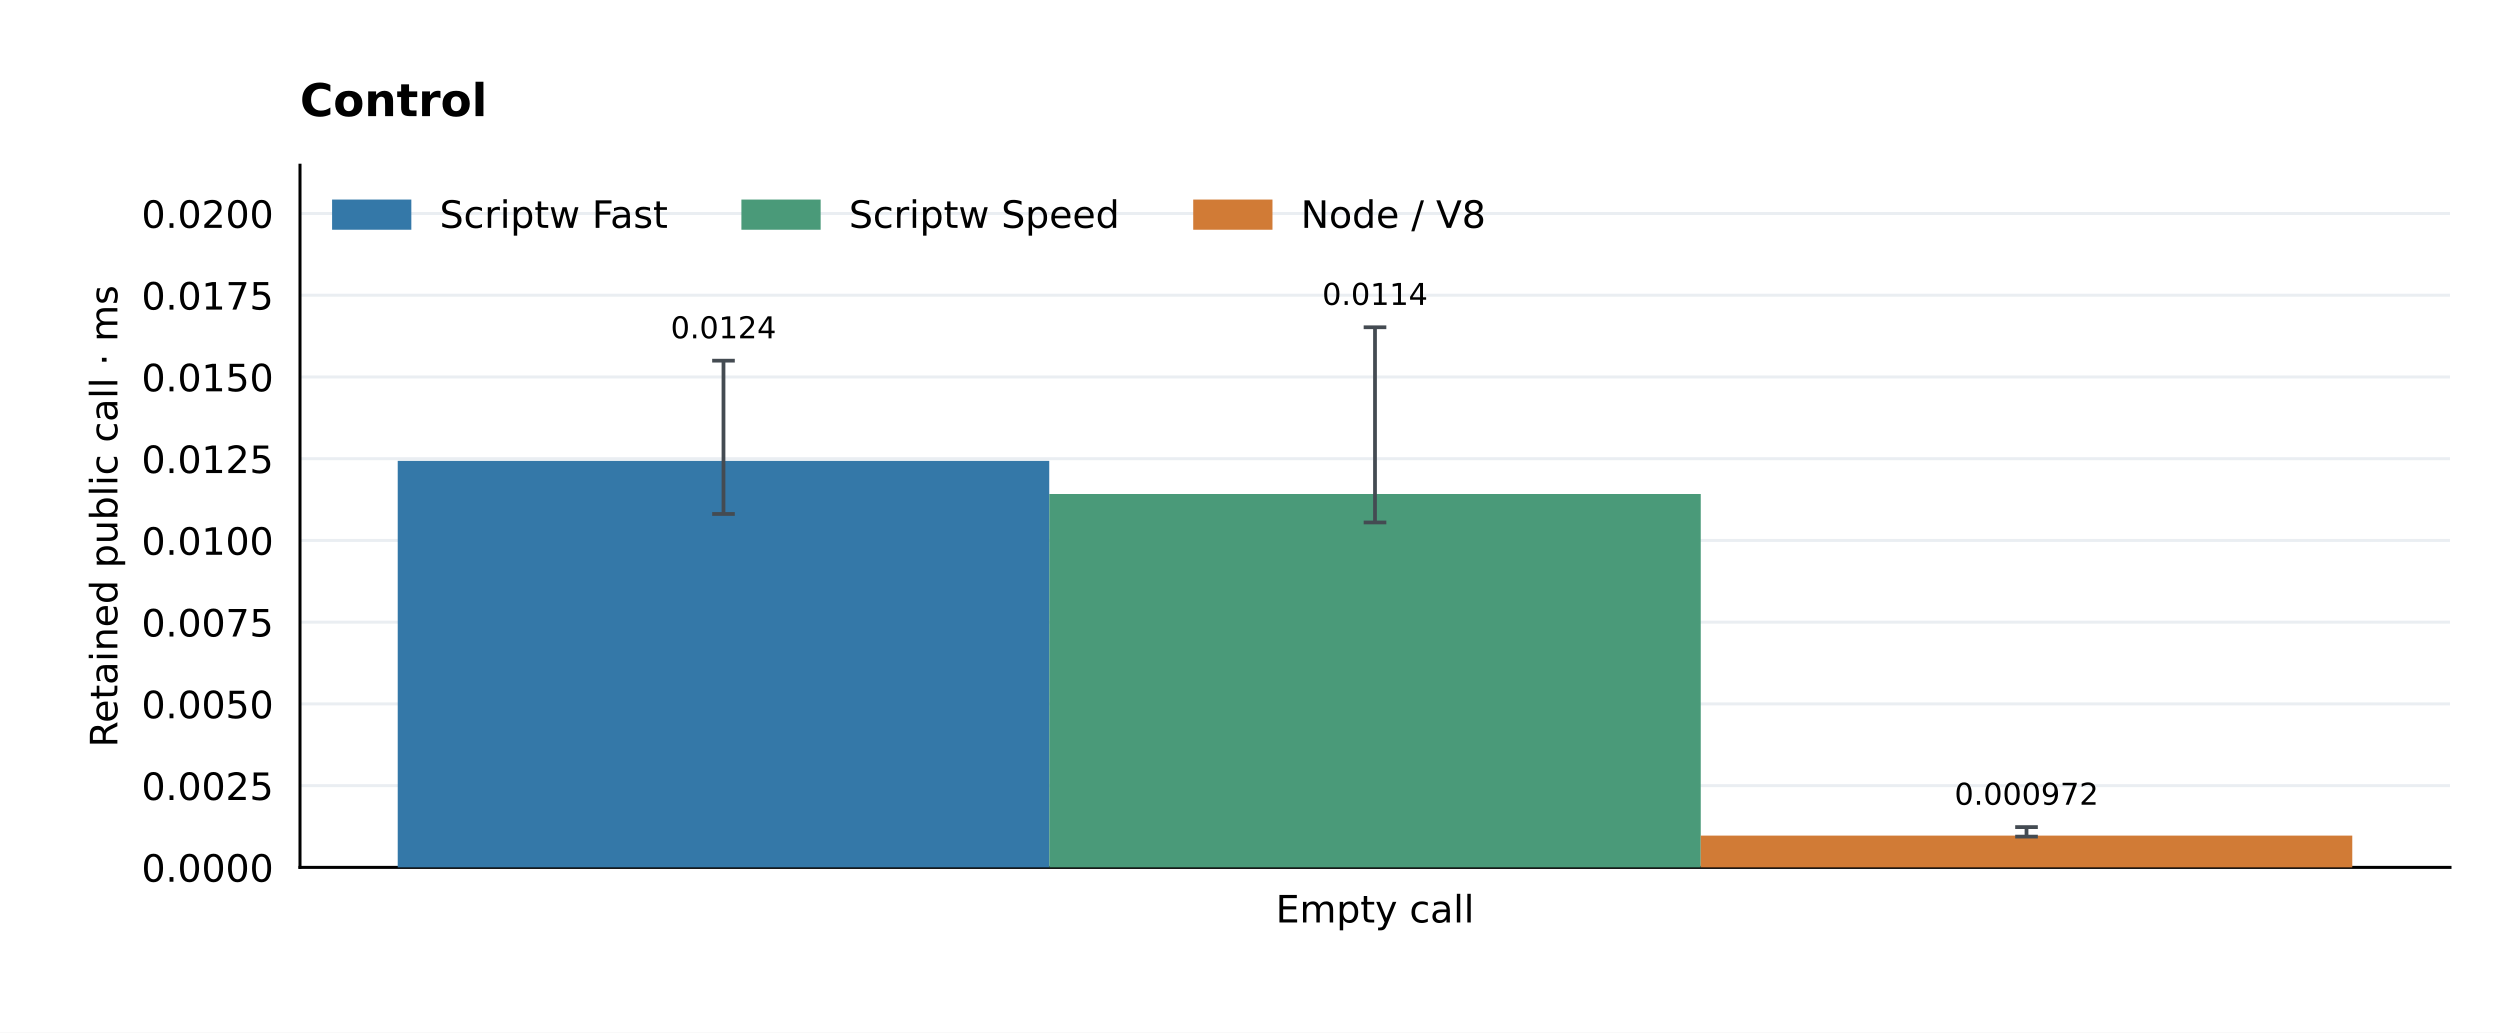
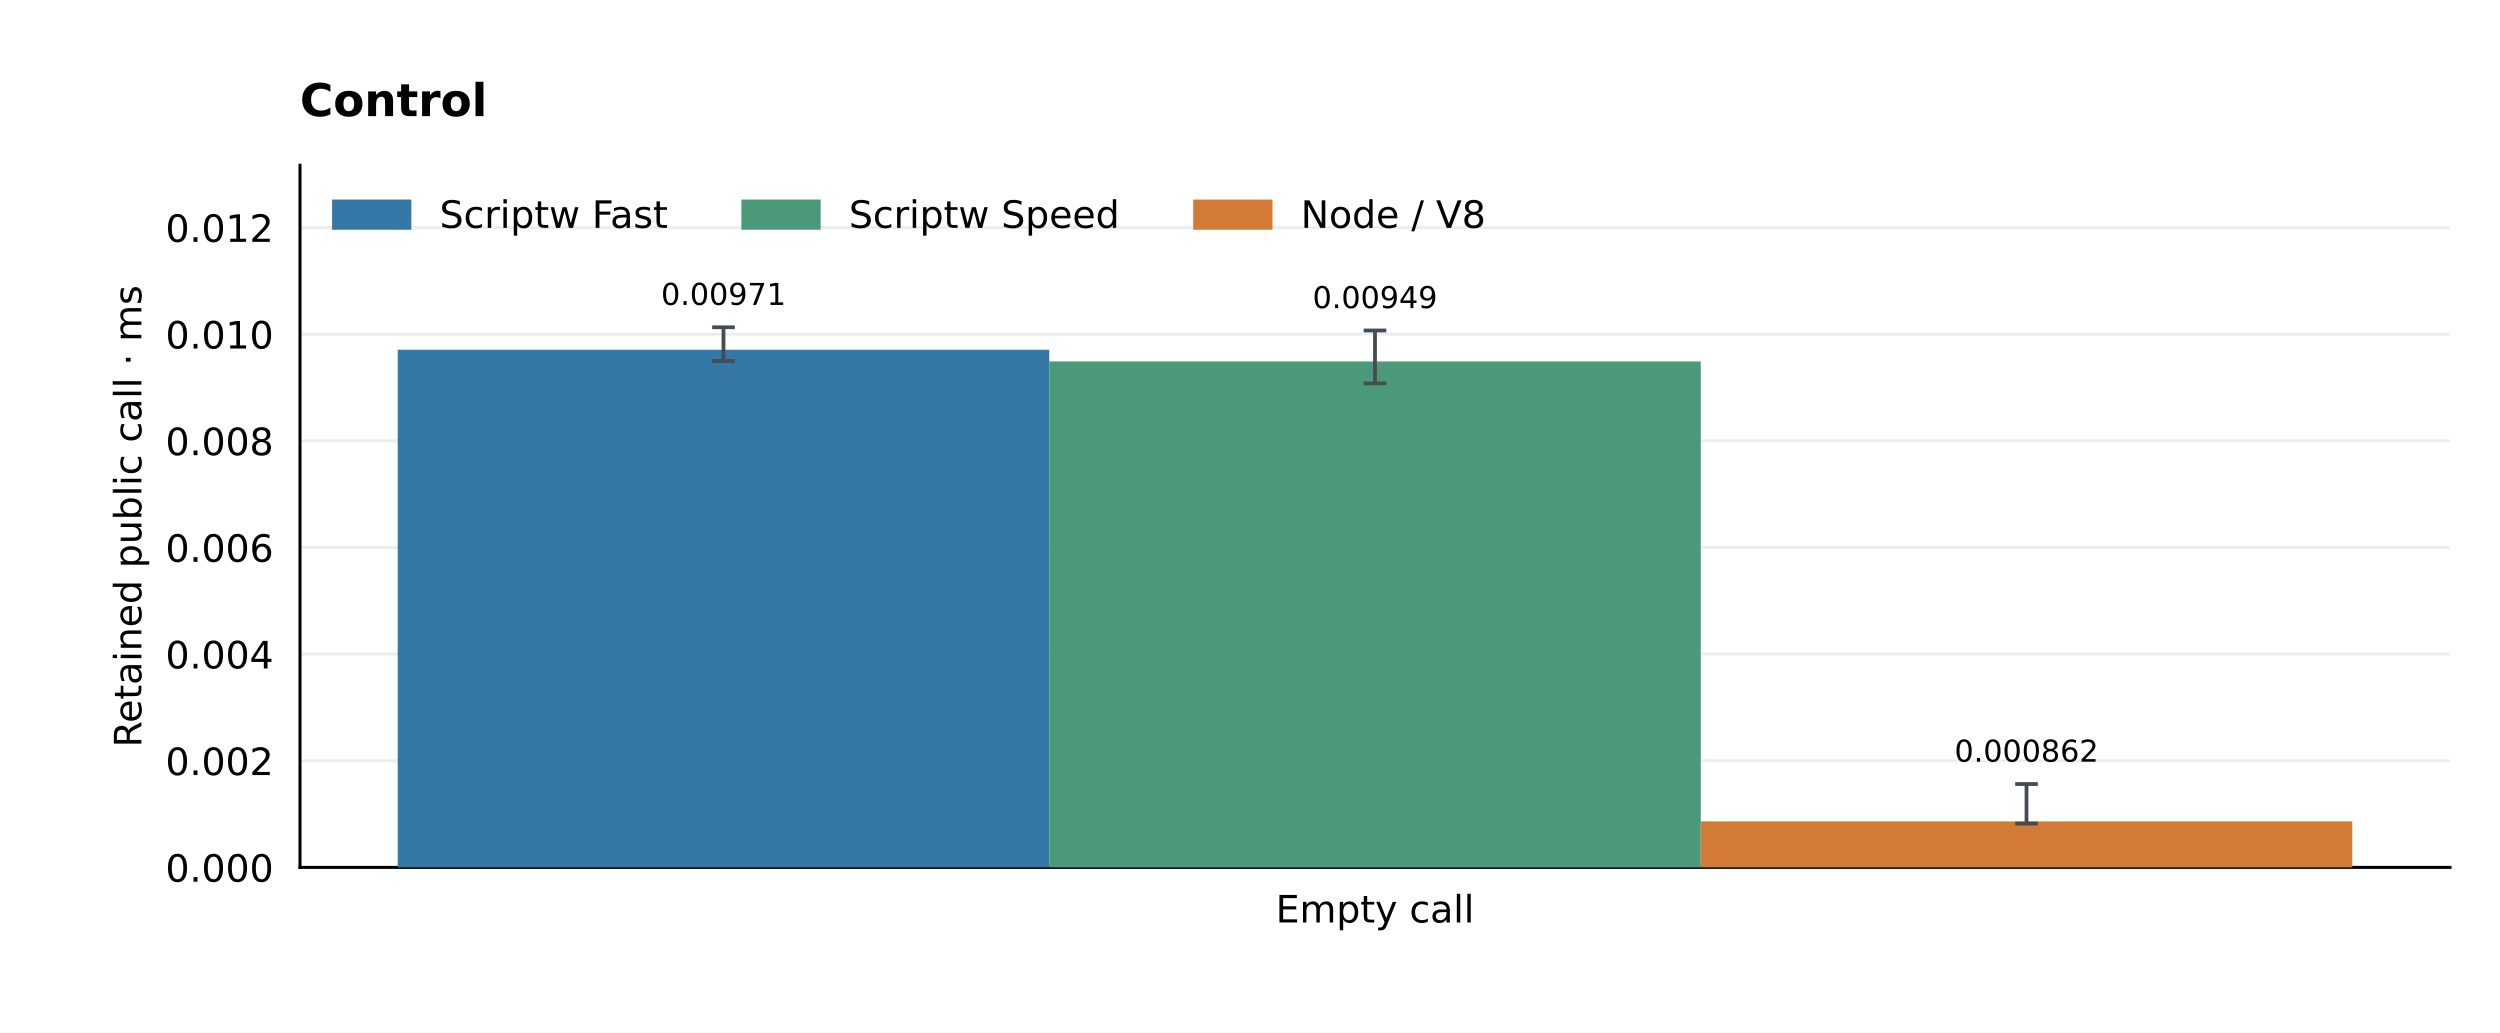
<svg xmlns="http://www.w3.org/2000/svg" xmlns:xlink="http://www.w3.org/1999/xlink" width="662.4pt" height="273.6pt" viewBox="0 0 662.4 273.6" version="1.1">
  <defs>
    <style type="text/css">*{stroke-linejoin: round; stroke-linecap: butt}</style>
  </defs>
  <g id="figure_1">
    <g id="patch_1">
      <path d="M 0 273.6 L 662.4 273.6 L 662.4 0 L 0 0 z " style="fill: #ffffff" />
    </g>
    <g id="axes_1">
      <g id="patch_2">
        <path d="M 79.488 229.824 L 649.152 229.824 L 649.152 43.776 L 79.488 43.776 z " style="fill: #ffffff" />
      </g>
      <g id="matplotlib.axis_1">
        <g id="xtick_1">
          <g id="line2d_1" />
          <g id="text_1">
            <text style="font-size: 10px; font-family: 'DejaVu Sans'; text-anchor: middle" x="364.32" y="244.422" transform="rotate(-0 364.32 244.4224)">Empty call</text>
          </g>
        </g>
      </g>
      <g id="matplotlib.axis_2">
        <g id="ytick_1">
          <g id="line2d_2">
            <path d="M 79.488 229.824 L 649.152 229.824 " clip-path="url(#p7858e82f89)" style="fill: none; stroke: #eaeef2; stroke-width: 0.8; stroke-linecap: square" />
          </g>
          <g id="line2d_3" />
          <g id="text_2">
-             <text style="font-size: 10px; font-family: 'DejaVu Sans'; text-anchor: end" x="72.488" y="233.623" transform="rotate(-0 72.488 233.6228)">0.0000</text>
+             <text style="font-size: 10px; font-family: 'DejaVu Sans'; text-anchor: end" x="72.488" y="233.623" transform="rotate(-0 72.488 233.6228)">0.000</text>
          </g>
        </g>
        <g id="ytick_2">
          <g id="line2d_4">
-             <path d="M 79.488 208.168 L 649.152 208.168 " clip-path="url(#p7858e82f89)" style="fill: none; stroke: #eaeef2; stroke-width: 0.8; stroke-linecap: square" />
+             <path d="M 79.488 201.569 L 649.152 201.569 " clip-path="url(#p7858e82f89)" style="fill: none; stroke: #eaeef2; stroke-width: 0.8; stroke-linecap: square" />
          </g>
          <g id="line2d_5" />
          <g id="text_3">
-             <text style="font-size: 10px; font-family: 'DejaVu Sans'; text-anchor: end" x="72.488" y="211.966" transform="rotate(-0 72.488 211.9665)">0.0025</text>
+             <text style="font-size: 10px; font-family: 'DejaVu Sans'; text-anchor: end" x="72.488" y="205.367" transform="rotate(-0 72.488 205.3674)">0.002</text>
          </g>
        </g>
        <g id="ytick_3">
          <g id="line2d_6">
-             <path d="M 79.488 186.511 L 649.152 186.511 " clip-path="url(#p7858e82f89)" style="fill: none; stroke: #eaeef2; stroke-width: 0.8; stroke-linecap: square" />
+             <path d="M 79.488 173.313 L 649.152 173.313 " clip-path="url(#p7858e82f89)" style="fill: none; stroke: #eaeef2; stroke-width: 0.8; stroke-linecap: square" />
          </g>
          <g id="line2d_7" />
          <g id="text_4">
-             <text style="font-size: 10px; font-family: 'DejaVu Sans'; text-anchor: end" x="72.488" y="190.31" transform="rotate(-0 72.488 190.3101)">0.0050</text>
+             <text style="font-size: 10px; font-family: 'DejaVu Sans'; text-anchor: end" x="72.488" y="177.112" transform="rotate(-0 72.488 177.1119)">0.004</text>
          </g>
        </g>
        <g id="ytick_4">
          <g id="line2d_8">
-             <path d="M 79.488 164.855 L 649.152 164.855 " clip-path="url(#p7858e82f89)" style="fill: none; stroke: #eaeef2; stroke-width: 0.8; stroke-linecap: square" />
+             <path d="M 79.488 145.058 L 649.152 145.058 " clip-path="url(#p7858e82f89)" style="fill: none; stroke: #eaeef2; stroke-width: 0.8; stroke-linecap: square" />
          </g>
          <g id="line2d_9" />
          <g id="text_5">
-             <text style="font-size: 10px; font-family: 'DejaVu Sans'; text-anchor: end" x="72.488" y="168.654" transform="rotate(-0 72.488 168.6538)">0.0075</text>
+             <text style="font-size: 10px; font-family: 'DejaVu Sans'; text-anchor: end" x="72.488" y="148.856" transform="rotate(-0 72.488 148.8565)">0.006</text>
          </g>
        </g>
        <g id="ytick_5">
          <g id="line2d_10">
-             <path d="M 79.488 143.199 L 649.152 143.199 " clip-path="url(#p7858e82f89)" style="fill: none; stroke: #eaeef2; stroke-width: 0.8; stroke-linecap: square" />
+             <path d="M 79.488 116.802 L 649.152 116.802 " clip-path="url(#p7858e82f89)" style="fill: none; stroke: #eaeef2; stroke-width: 0.8; stroke-linecap: square" />
          </g>
          <g id="line2d_11" />
          <g id="text_6">
-             <text style="font-size: 10px; font-family: 'DejaVu Sans'; text-anchor: end" x="72.488" y="146.997" transform="rotate(-0 72.488 146.9974)">0.0100</text>
+             <text style="font-size: 10px; font-family: 'DejaVu Sans'; text-anchor: end" x="72.488" y="120.601" transform="rotate(-0 72.488 120.601)">0.008</text>
          </g>
        </g>
        <g id="ytick_6">
          <g id="line2d_12">
-             <path d="M 79.488 121.542 L 649.152 121.542 " clip-path="url(#p7858e82f89)" style="fill: none; stroke: #eaeef2; stroke-width: 0.8; stroke-linecap: square" />
+             <path d="M 79.488 88.547 L 649.152 88.547 " clip-path="url(#p7858e82f89)" style="fill: none; stroke: #eaeef2; stroke-width: 0.8; stroke-linecap: square" />
          </g>
          <g id="line2d_13" />
          <g id="text_7">
-             <text style="font-size: 10px; font-family: 'DejaVu Sans'; text-anchor: end" x="72.488" y="125.341" transform="rotate(-0 72.488 125.3411)">0.0125</text>
+             <text style="font-size: 10px; font-family: 'DejaVu Sans'; text-anchor: end" x="72.488" y="92.346" transform="rotate(-0 72.488 92.34559)">0.010</text>
          </g>
        </g>
        <g id="ytick_7">
          <g id="line2d_14">
-             <path d="M 79.488 99.886 L 649.152 99.886 " clip-path="url(#p7858e82f89)" style="fill: none; stroke: #eaeef2; stroke-width: 0.8; stroke-linecap: square" />
+             <path d="M 79.488 60.291 L 649.152 60.291 " clip-path="url(#p7858e82f89)" style="fill: none; stroke: #eaeef2; stroke-width: 0.8; stroke-linecap: square" />
          </g>
          <g id="line2d_15" />
          <g id="text_8">
-             <text style="font-size: 10px; font-family: 'DejaVu Sans'; text-anchor: end" x="72.488" y="103.685" transform="rotate(-0 72.488 103.6847)">0.0150</text>
+             <text style="font-size: 10px; font-family: 'DejaVu Sans'; text-anchor: end" x="72.488" y="64.09" transform="rotate(-0 72.488 64.09014)">0.012</text>
          </g>
        </g>
-         <g id="ytick_8">
-           <g id="line2d_16">
-             <path d="M 79.488 78.23 L 649.152 78.23 " clip-path="url(#p7858e82f89)" style="fill: none; stroke: #eaeef2; stroke-width: 0.8; stroke-linecap: square" />
-           </g>
-           <g id="line2d_17" />
-           <g id="text_9">
-             <text style="font-size: 10px; font-family: 'DejaVu Sans'; text-anchor: end" x="72.488" y="82.028" transform="rotate(-0 72.488 82.02835)">0.0175</text>
-           </g>
-         </g>
-         <g id="ytick_9">
-           <g id="line2d_18">
-             <path d="M 79.488 56.573 L 649.152 56.573 " clip-path="url(#p7858e82f89)" style="fill: none; stroke: #eaeef2; stroke-width: 0.8; stroke-linecap: square" />
-           </g>
-           <g id="line2d_19" />
-           <g id="text_10">
-             <text style="font-size: 10px; font-family: 'DejaVu Sans'; text-anchor: end" x="72.488" y="60.372" transform="rotate(-0 72.488 60.372)">0.0200</text>
-           </g>
-         </g>
-         <g id="text_11">
-           <text style="font-size: 10px; font-family: 'DejaVu Sans'; text-anchor: middle" x="31.095" y="136.8" transform="rotate(-90 31.09503 136.8)">Retained public call · ms</text>
+         <g id="text_9">
+           <text style="font-size: 10px; font-family: 'DejaVu Sans'; text-anchor: middle" x="37.458" y="136.8" transform="rotate(-90 37.45753 136.8)">Retained public call · ms</text>
        </g>
      </g>
      <g id="patch_3">
        <path d="M 79.488 229.824 L 79.488 43.776 " style="fill: none; stroke: #000000; stroke-width: 0.8; stroke-linejoin: miter; stroke-linecap: square" />
      </g>
      <g id="patch_4">
        <path d="M 79.488 229.824 L 649.152 229.824 " style="fill: none; stroke: #000000; stroke-width: 0.8; stroke-linejoin: miter; stroke-linecap: square" />
      </g>
      <g id="patch_5">
-         <path d="M 105.382 229.824 L 278.007 229.824 L 278.007 122.118 L 105.382 122.118 z " clip-path="url(#p7858e82f89)" style="fill: #3478a8" />
+         <path d="M 105.382 229.824 L 278.007 229.824 L 278.007 92.665 L 105.382 92.665 z " clip-path="url(#p7858e82f89)" style="fill: #3478a8" />
+       </g>
+       <g id="text_10">
+         <text style="font-size: 8px; font-family: 'DejaVu Sans'; text-anchor: middle" x="191.695" y="80.788" transform="rotate(-0 191.6945 80.78828)">0.00971</text>
+       </g>
+       <g id="patch_6">
+         <path d="M 278.007 229.824 L 450.633 229.824 L 450.633 95.78 L 278.007 95.78 z " clip-path="url(#p7858e82f89)" style="fill: #4a9a79" />
+       </g>
+       <g id="text_11">
+         <text style="font-size: 8px; font-family: 'DejaVu Sans'; text-anchor: middle" x="364.32" y="81.65" transform="rotate(-0 364.32 81.65007)">0.00949</text>
+       </g>
+       <g id="patch_7">
+         <path d="M 450.633 229.824 L 623.258 229.824 L 623.258 217.646 L 450.633 217.646 z " clip-path="url(#p7858e82f89)" style="fill: #d17b36" />
      </g>
      <g id="text_12">
-         <text style="font-size: 8px; font-family: 'DejaVu Sans'; text-anchor: middle" x="191.695" y="89.641" transform="rotate(-0 191.6945 89.6414)">0.0124</text>
-       </g>
-       <g id="patch_6">
-         <path d="M 278.007 229.824 L 450.633 229.824 L 450.633 130.885 L 278.007 130.885 z " clip-path="url(#p7858e82f89)" style="fill: #4a9a79" />
+         <text style="font-size: 8px; font-family: 'DejaVu Sans'; text-anchor: middle" x="536.945" y="201.82" transform="rotate(-0 536.9455 201.8205)">0.000862</text>
      </g>
      <g id="text_13">
-         <text style="font-size: 8px; font-family: 'DejaVu Sans'; text-anchor: middle" x="364.32" y="80.788" transform="rotate(-0 364.32 80.78828)">0.0114</text>
-       </g>
-       <g id="patch_7">
-         <path d="M 450.633 229.824 L 623.258 229.824 L 623.258 221.404 L 450.633 221.404 z " clip-path="url(#p7858e82f89)" style="fill: #d17b36" />
-       </g>
-       <g id="text_14">
-         <text style="font-size: 8px; font-family: 'DejaVu Sans'; text-anchor: middle" x="536.945" y="213.23" transform="rotate(-0 536.9455 213.2299)">0.000972</text>
-       </g>
-       <g id="text_15">
        <text style="font-weight: 700; font-size: 12px; font-family: 'DejaVu Sans'; text-anchor: start" x="79.488" y="30.776" transform="rotate(-0 79.488 30.776)">Control</text>
      </g>
      <g id="LineCollection_1">
-         <path d="M 191.695 136.182 L 191.695 95.563 " clip-path="url(#p7858e82f89)" style="fill: none; stroke: #444b52" />
+         <path d="M 191.695 95.639 L 191.695 86.71 " clip-path="url(#p7858e82f89)" style="fill: none; stroke: #444b52" />
      </g>
-       <g id="line2d_20">
+       <g id="line2d_16">
        <defs>
          <path id="mb04b10a1a6" d="M 3 0 L -3 -0 " style="stroke: #444b52" />
        </defs>
        <g clip-path="url(#p7858e82f89)">
-           <use xlink:href="#mb04b10a1a6" x="191.695" y="136.182" style="fill: #1f77b4; stroke: #444b52" />
+           <use xlink:href="#mb04b10a1a6" x="191.695" y="95.639" style="fill: #1f77b4; stroke: #444b52" />
+         </g>
+       </g>
+       <g id="line2d_17">
+         <g clip-path="url(#p7858e82f89)">
+           <use xlink:href="#mb04b10a1a6" x="191.695" y="86.71" style="fill: #1f77b4; stroke: #444b52" />
+         </g>
+       </g>
+       <g id="LineCollection_2">
+         <path d="M 364.32 101.587 L 364.32 87.572 " clip-path="url(#p7858e82f89)" style="fill: none; stroke: #444b52" />
+       </g>
+       <g id="line2d_18">
+         <g clip-path="url(#p7858e82f89)">
+           <use xlink:href="#mb04b10a1a6" x="364.32" y="101.587" style="fill: #1f77b4; stroke: #444b52" />
+         </g>
+       </g>
+       <g id="line2d_19">
+         <g clip-path="url(#p7858e82f89)">
+           <use xlink:href="#mb04b10a1a6" x="364.32" y="87.572" style="fill: #1f77b4; stroke: #444b52" />
+         </g>
+       </g>
+       <g id="LineCollection_3">
+         <path d="M 536.945 218.211 L 536.945 207.742 " clip-path="url(#p7858e82f89)" style="fill: none; stroke: #444b52" />
+       </g>
+       <g id="line2d_20">
+         <g clip-path="url(#p7858e82f89)">
+           <use xlink:href="#mb04b10a1a6" x="536.945" y="218.211" style="fill: #1f77b4; stroke: #444b52" />
        </g>
      </g>
      <g id="line2d_21">
        <g clip-path="url(#p7858e82f89)">
-           <use xlink:href="#mb04b10a1a6" x="191.695" y="95.563" style="fill: #1f77b4; stroke: #444b52" />
-         </g>
-       </g>
-       <g id="LineCollection_2">
-         <path d="M 364.32 138.434 L 364.32 86.71 " clip-path="url(#p7858e82f89)" style="fill: none; stroke: #444b52" />
-       </g>
-       <g id="line2d_22">
-         <g clip-path="url(#p7858e82f89)">
-           <use xlink:href="#mb04b10a1a6" x="364.32" y="138.434" style="fill: #1f77b4; stroke: #444b52" />
-         </g>
-       </g>
-       <g id="line2d_23">
-         <g clip-path="url(#p7858e82f89)">
-           <use xlink:href="#mb04b10a1a6" x="364.32" y="86.71" style="fill: #1f77b4; stroke: #444b52" />
-         </g>
-       </g>
-       <g id="LineCollection_3">
-         <path d="M 536.945 221.664 L 536.945 219.152 " clip-path="url(#p7858e82f89)" style="fill: none; stroke: #444b52" />
-       </g>
-       <g id="line2d_24">
-         <g clip-path="url(#p7858e82f89)">
-           <use xlink:href="#mb04b10a1a6" x="536.945" y="221.664" style="fill: #1f77b4; stroke: #444b52" />
-         </g>
-       </g>
-       <g id="line2d_25">
-         <g clip-path="url(#p7858e82f89)">
-           <use xlink:href="#mb04b10a1a6" x="536.945" y="219.152" style="fill: #1f77b4; stroke: #444b52" />
+           <use xlink:href="#mb04b10a1a6" x="536.945" y="207.742" style="fill: #1f77b4; stroke: #444b52" />
        </g>
      </g>
      <g id="legend_1">
        <g id="patch_8">
          <path d="M 88.488 60.374 L 108.488 60.374 L 108.488 53.374 L 88.488 53.374 z " style="fill: #3478a8; stroke: #3478a8; stroke-linejoin: miter" />
        </g>
-         <g id="text_16">
+         <g id="text_14">
          <text style="font-size: 10px; font-family: 'DejaVu Sans'; text-anchor: start" x="116.488" y="60.374" transform="rotate(-0 116.488 60.37444)">Scriptw Fast</text>
        </g>
        <g id="patch_9">
          <path d="M 196.941 60.374 L 216.941 60.374 L 216.941 53.374 L 196.941 53.374 z " style="fill: #4a9a79; stroke: #4a9a79; stroke-linejoin: miter" />
        </g>
-         <g id="text_17">
+         <g id="text_15">
          <text style="font-size: 10px; font-family: 'DejaVu Sans'; text-anchor: start" x="224.941" y="60.374" transform="rotate(-0 224.9411 60.37444)">Scriptw Speed</text>
        </g>
        <g id="patch_10">
          <path d="M 316.654 60.374 L 336.654 60.374 L 336.654 53.374 L 316.654 53.374 z " style="fill: #d17b36; stroke: #d17b36; stroke-linejoin: miter" />
        </g>
-         <g id="text_18">
+         <g id="text_16">
          <text style="font-size: 10px; font-family: 'DejaVu Sans'; text-anchor: start" x="344.654" y="60.374" transform="rotate(-0 344.6536 60.37444)">Node / V8</text>
        </g>
      </g>
    </g>
  </g>
  <defs>
    <clipPath id="p7858e82f89">
      <rect x="79.488" y="43.776" width="569.664" height="186.048" />
    </clipPath>
  </defs>
</svg>
